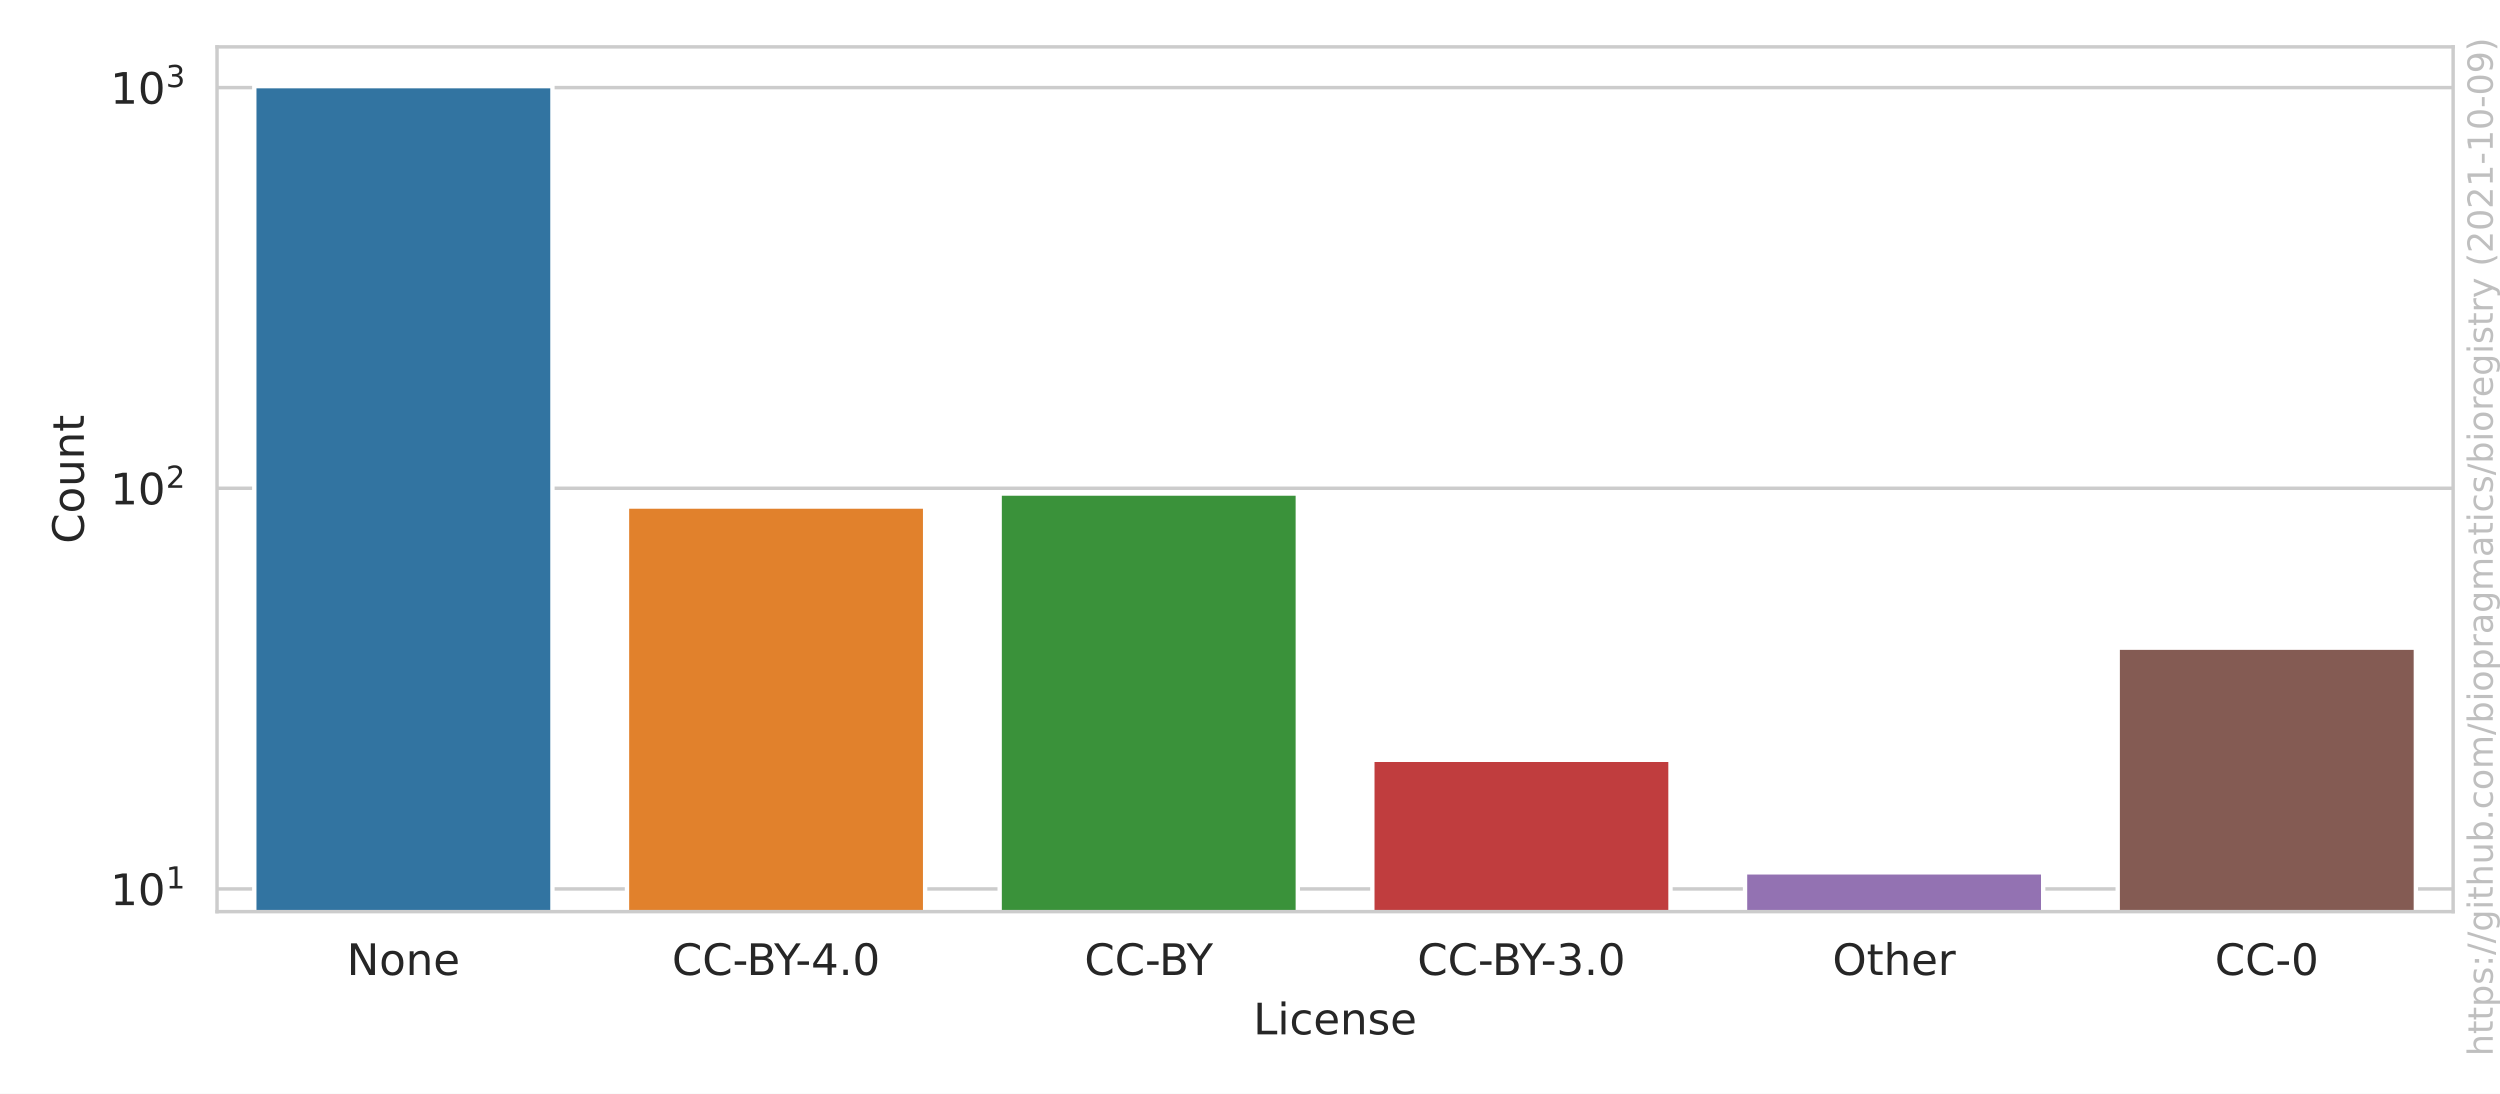
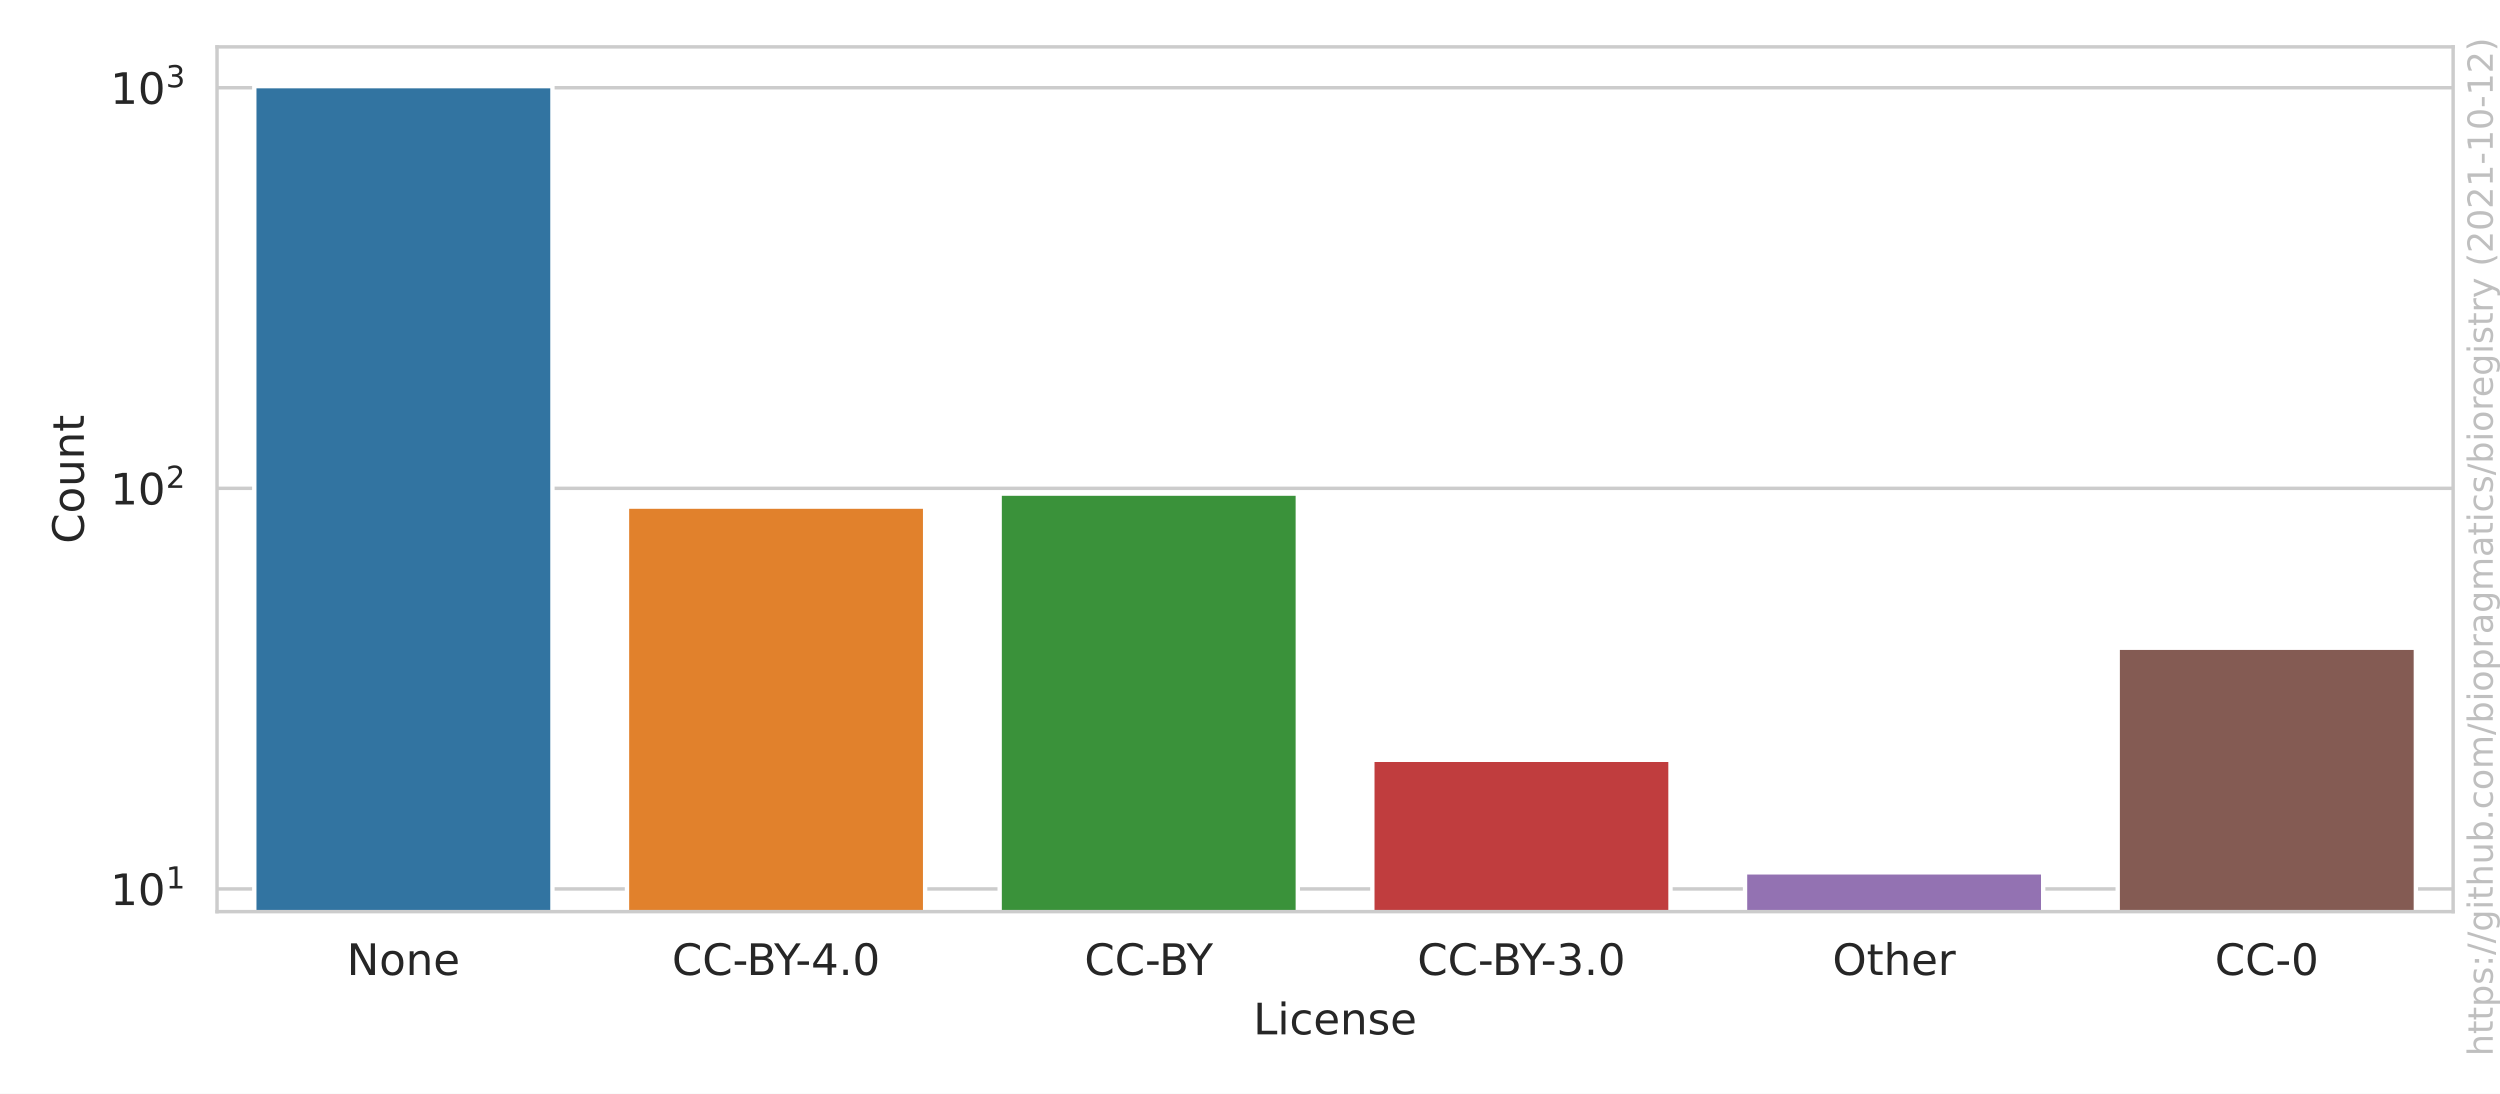
<svg xmlns="http://www.w3.org/2000/svg" xmlns:xlink="http://www.w3.org/1999/xlink" height="252pt" version="1.1" viewBox="0 0 576 252" width="576pt">
  <defs>
    <style type="text/css">*{stroke-linecap:butt;stroke-linejoin:round;}</style>
  </defs>
  <g id="figure_1">
    <g id="patch_1">
      <path d="M 0 252  L 576 252  L 576 0  L 0 0  z " style="fill:#ffffff;" />
    </g>
    <g id="axes_1">
      <g id="patch_2">
        <path d="M 50.003 210.04  L 565.2 210.04  L 565.2 10.8  L 50.003 10.8  z " style="fill:#ffffff;" />
      </g>
      <g id="matplotlib.axis_1">
        <g id="xtick_1">
          <g id="text_1">
            <g style="fill:#262626;" transform="translate(79.89048 224.6384)scale(0.1 -0.1)">
              <defs>
                <path d="M 628 4666  L 1478 4666  L 3547 763  L 3547 4666  L 4159 4666  L 4159 0  L 3309 0  L 1241 3903  L 1241 0  L 628 0  L 628 4666  z " id="DejaVuSans-4e" transform="scale(0.015625)" />
                <path d="M 1959 3097  Q 1497 3097 1228 2736  Q 959 2375 959 1747  Q 959 1119 1226 758  Q 1494 397 1959 397  Q 2419 397 2687 759  Q 2956 1122 2956 1747  Q 2956 2369 2687 2733  Q 2419 3097 1959 3097  z M 1959 3584  Q 2709 3584 3137 3096  Q 3566 2609 3566 1747  Q 3566 888 3137 398  Q 2709 -91 1959 -91  Q 1206 -91 779 398  Q 353 888 353 1747  Q 353 2609 779 3096  Q 1206 3584 1959 3584  z " id="DejaVuSans-6f" transform="scale(0.015625)" />
                <path d="M 3513 2113  L 3513 0  L 2938 0  L 2938 2094  Q 2938 2591 2744 2837  Q 2550 3084 2163 3084  Q 1697 3084 1428 2787  Q 1159 2491 1159 1978  L 1159 0  L 581 0  L 581 3500  L 1159 3500  L 1159 2956  Q 1366 3272 1645 3428  Q 1925 3584 2291 3584  Q 2894 3584 3203 3211  Q 3513 2838 3513 2113  z " id="DejaVuSans-6e" transform="scale(0.015625)" />
                <path d="M 3597 1894  L 3597 1613  L 953 1613  Q 991 1019 1311 708  Q 1631 397 2203 397  Q 2534 397 2845 478  Q 3156 559 3463 722  L 3463 178  Q 3153 47 2828 -22  Q 2503 -91 2169 -91  Q 1331 -91 842 396  Q 353 884 353 1716  Q 353 2575 817 3079  Q 1281 3584 2069 3584  Q 2775 3584 3186 3129  Q 3597 2675 3597 1894  z M 3022 2063  Q 3016 2534 2758 2815  Q 2500 3097 2075 3097  Q 1594 3097 1305 2825  Q 1016 2553 972 2059  L 3022 2063  z " id="DejaVuSans-65" transform="scale(0.015625)" />
              </defs>
              <use xlink:href="#DejaVuSans-4e" />
              <use x="74.805" xlink:href="#DejaVuSans-6f" />
              <use x="135.986" xlink:href="#DejaVuSans-6e" />
              <use x="199.365" xlink:href="#DejaVuSans-65" />
            </g>
          </g>
        </g>
        <g id="xtick_2">
          <g id="text_2">
            <g style="fill:#262626;" transform="translate(154.8255 224.6384)scale(0.1 -0.1)">
              <defs>
                <path d="M 4122 4306  L 4122 3641  Q 3803 3938 3442 4084  Q 3081 4231 2675 4231  Q 1875 4231 1450 3742  Q 1025 3253 1025 2328  Q 1025 1406 1450 917  Q 1875 428 2675 428  Q 3081 428 3442 575  Q 3803 722 4122 1019  L 4122 359  Q 3791 134 3420 21  Q 3050 -91 2638 -91  Q 1578 -91 968 557  Q 359 1206 359 2328  Q 359 3453 968 4101  Q 1578 4750 2638 4750  Q 3056 4750 3426 4639  Q 3797 4528 4122 4306  z " id="DejaVuSans-43" transform="scale(0.015625)" />
                <path d="M 313 2009  L 1997 2009  L 1997 1497  L 313 1497  L 313 2009  z " id="DejaVuSans-2d" transform="scale(0.015625)" />
                <path d="M 1259 2228  L 1259 519  L 2272 519  Q 2781 519 3026 730  Q 3272 941 3272 1375  Q 3272 1813 3026 2020  Q 2781 2228 2272 2228  L 1259 2228  z M 1259 4147  L 1259 2741  L 2194 2741  Q 2656 2741 2882 2914  Q 3109 3088 3109 3444  Q 3109 3797 2882 3972  Q 2656 4147 2194 4147  L 1259 4147  z M 628 4666  L 2241 4666  Q 2963 4666 3353 4366  Q 3744 4066 3744 3513  Q 3744 3084 3544 2831  Q 3344 2578 2956 2516  Q 3422 2416 3680 2098  Q 3938 1781 3938 1306  Q 3938 681 3513 340  Q 3088 0 2303 0  L 628 0  L 628 4666  z " id="DejaVuSans-42" transform="scale(0.015625)" />
                <path d="M -13 4666  L 666 4666  L 1959 2747  L 3244 4666  L 3922 4666  L 2272 2222  L 2272 0  L 1638 0  L 1638 2222  L -13 4666  z " id="DejaVuSans-59" transform="scale(0.015625)" />
                <path d="M 2419 4116  L 825 1625  L 2419 1625  L 2419 4116  z M 2253 4666  L 3047 4666  L 3047 1625  L 3713 1625  L 3713 1100  L 3047 1100  L 3047 0  L 2419 0  L 2419 1100  L 313 1100  L 313 1709  L 2253 4666  z " id="DejaVuSans-34" transform="scale(0.015625)" />
                <path d="M 684 794  L 1344 794  L 1344 0  L 684 0  L 684 794  z " id="DejaVuSans-2e" transform="scale(0.015625)" />
                <path d="M 2034 4250  Q 1547 4250 1301 3770  Q 1056 3291 1056 2328  Q 1056 1369 1301 889  Q 1547 409 2034 409  Q 2525 409 2770 889  Q 3016 1369 3016 2328  Q 3016 3291 2770 3770  Q 2525 4250 2034 4250  z M 2034 4750  Q 2819 4750 3233 4129  Q 3647 3509 3647 2328  Q 3647 1150 3233 529  Q 2819 -91 2034 -91  Q 1250 -91 836 529  Q 422 1150 422 2328  Q 422 3509 836 4129  Q 1250 4750 2034 4750  z " id="DejaVuSans-30" transform="scale(0.015625)" />
              </defs>
              <use xlink:href="#DejaVuSans-43" />
              <use x="69.824" xlink:href="#DejaVuSans-43" />
              <use x="139.648" xlink:href="#DejaVuSans-2d" />
              <use x="172.107" xlink:href="#DejaVuSans-42" />
              <use x="235.211" xlink:href="#DejaVuSans-59" />
              <use x="284.42" xlink:href="#DejaVuSans-2d" />
              <use x="320.504" xlink:href="#DejaVuSans-34" />
              <use x="384.127" xlink:href="#DejaVuSans-2e" />
              <use x="415.914" xlink:href="#DejaVuSans-30" />
            </g>
          </g>
        </g>
        <g id="xtick_3">
          <g id="text_3">
            <g style="fill:#262626;" transform="translate(249.8534 224.6384)scale(0.1 -0.1)">
              <use xlink:href="#DejaVuSans-43" />
              <use x="69.824" xlink:href="#DejaVuSans-43" />
              <use x="139.648" xlink:href="#DejaVuSans-2d" />
              <use x="172.107" xlink:href="#DejaVuSans-42" />
              <use x="235.211" xlink:href="#DejaVuSans-59" />
            </g>
          </g>
        </g>
        <g id="xtick_4">
          <g id="text_4">
            <g style="fill:#262626;" transform="translate(326.5579 224.6384)scale(0.1 -0.1)">
              <defs>
                <path d="M 2597 2516  Q 3050 2419 3304 2112  Q 3559 1806 3559 1356  Q 3559 666 3084 287  Q 2609 -91 1734 -91  Q 1441 -91 1130 -33  Q 819 25 488 141  L 488 750  Q 750 597 1062 519  Q 1375 441 1716 441  Q 2309 441 2620 675  Q 2931 909 2931 1356  Q 2931 1769 2642 2001  Q 2353 2234 1838 2234  L 1294 2234  L 1294 2753  L 1863 2753  Q 2328 2753 2575 2939  Q 2822 3125 2822 3475  Q 2822 3834 2567 4026  Q 2313 4219 1838 4219  Q 1578 4219 1281 4162  Q 984 4106 628 3988  L 628 4550  Q 988 4650 1302 4700  Q 1616 4750 1894 4750  Q 2613 4750 3031 4423  Q 3450 4097 3450 3541  Q 3450 3153 3228 2886  Q 3006 2619 2597 2516  z " id="DejaVuSans-33" transform="scale(0.015625)" />
              </defs>
              <use xlink:href="#DejaVuSans-43" />
              <use x="69.824" xlink:href="#DejaVuSans-43" />
              <use x="139.648" xlink:href="#DejaVuSans-2d" />
              <use x="172.107" xlink:href="#DejaVuSans-42" />
              <use x="235.211" xlink:href="#DejaVuSans-59" />
              <use x="284.42" xlink:href="#DejaVuSans-2d" />
              <use x="320.504" xlink:href="#DejaVuSans-33" />
              <use x="384.127" xlink:href="#DejaVuSans-2e" />
              <use x="415.914" xlink:href="#DejaVuSans-30" />
            </g>
          </g>
        </g>
        <g id="xtick_5">
          <g id="text_5">
            <g style="fill:#262626;" transform="translate(422.2038 224.6384)scale(0.1 -0.1)">
              <defs>
                <path d="M 2522 4238  Q 1834 4238 1429 3725  Q 1025 3213 1025 2328  Q 1025 1447 1429 934  Q 1834 422 2522 422  Q 3209 422 3611 934  Q 4013 1447 4013 2328  Q 4013 3213 3611 3725  Q 3209 4238 2522 4238  z M 2522 4750  Q 3503 4750 4090 4092  Q 4678 3434 4678 2328  Q 4678 1225 4090 567  Q 3503 -91 2522 -91  Q 1538 -91 948 565  Q 359 1222 359 2328  Q 359 3434 948 4092  Q 1538 4750 2522 4750  z " id="DejaVuSans-4f" transform="scale(0.015625)" />
                <path d="M 1172 4494  L 1172 3500  L 2356 3500  L 2356 3053  L 1172 3053  L 1172 1153  Q 1172 725 1289 603  Q 1406 481 1766 481  L 2356 481  L 2356 0  L 1766 0  Q 1100 0 847 248  Q 594 497 594 1153  L 594 3053  L 172 3053  L 172 3500  L 594 3500  L 594 4494  L 1172 4494  z " id="DejaVuSans-74" transform="scale(0.015625)" />
                <path d="M 3513 2113  L 3513 0  L 2938 0  L 2938 2094  Q 2938 2591 2744 2837  Q 2550 3084 2163 3084  Q 1697 3084 1428 2787  Q 1159 2491 1159 1978  L 1159 0  L 581 0  L 581 4863  L 1159 4863  L 1159 2956  Q 1366 3272 1645 3428  Q 1925 3584 2291 3584  Q 2894 3584 3203 3211  Q 3513 2838 3513 2113  z " id="DejaVuSans-68" transform="scale(0.015625)" />
                <path d="M 2631 2963  Q 2534 3019 2420 3045  Q 2306 3072 2169 3072  Q 1681 3072 1420 2755  Q 1159 2438 1159 1844  L 1159 0  L 581 0  L 581 3500  L 1159 3500  L 1159 2956  Q 1341 3275 1631 3429  Q 1922 3584 2338 3584  Q 2397 3584 2469 3576  Q 2541 3569 2628 3553  L 2631 2963  z " id="DejaVuSans-72" transform="scale(0.015625)" />
              </defs>
              <use xlink:href="#DejaVuSans-4f" />
              <use x="78.711" xlink:href="#DejaVuSans-74" />
              <use x="117.92" xlink:href="#DejaVuSans-68" />
              <use x="181.299" xlink:href="#DejaVuSans-65" />
              <use x="242.822" xlink:href="#DejaVuSans-72" />
            </g>
          </g>
        </g>
        <g id="xtick_6">
          <g id="text_6">
            <g style="fill:#262626;" transform="translate(510.2989 224.6384)scale(0.1 -0.1)">
              <use xlink:href="#DejaVuSans-43" />
              <use x="69.824" xlink:href="#DejaVuSans-43" />
              <use x="139.648" xlink:href="#DejaVuSans-2d" />
              <use x="175.732" xlink:href="#DejaVuSans-30" />
            </g>
          </g>
        </g>
        <g id="text_7">
          <g style="fill:#262626;" transform="translate(288.7506 238.3166)scale(0.1 -0.1)">
            <defs>
              <path d="M 628 4666  L 1259 4666  L 1259 531  L 3531 531  L 3531 0  L 628 0  L 628 4666  z " id="DejaVuSans-4c" transform="scale(0.015625)" />
              <path d="M 603 3500  L 1178 3500  L 1178 0  L 603 0  L 603 3500  z M 603 4863  L 1178 4863  L 1178 4134  L 603 4134  L 603 4863  z " id="DejaVuSans-69" transform="scale(0.015625)" />
              <path d="M 3122 3366  L 3122 2828  Q 2878 2963 2633 3030  Q 2388 3097 2138 3097  Q 1578 3097 1268 2742  Q 959 2388 959 1747  Q 959 1106 1268 751  Q 1578 397 2138 397  Q 2388 397 2633 464  Q 2878 531 3122 666  L 3122 134  Q 2881 22 2623 -34  Q 2366 -91 2075 -91  Q 1284 -91 818 406  Q 353 903 353 1747  Q 353 2603 823 3093  Q 1294 3584 2113 3584  Q 2378 3584 2631 3529  Q 2884 3475 3122 3366  z " id="DejaVuSans-63" transform="scale(0.015625)" />
              <path d="M 2834 3397  L 2834 2853  Q 2591 2978 2328 3040  Q 2066 3103 1784 3103  Q 1356 3103 1142 2972  Q 928 2841 928 2578  Q 928 2378 1081 2264  Q 1234 2150 1697 2047  L 1894 2003  Q 2506 1872 2764 1633  Q 3022 1394 3022 966  Q 3022 478 2636 193  Q 2250 -91 1575 -91  Q 1294 -91 989 -36  Q 684 19 347 128  L 347 722  Q 666 556 975 473  Q 1284 391 1588 391  Q 1994 391 2212 530  Q 2431 669 2431 922  Q 2431 1156 2273 1281  Q 2116 1406 1581 1522  L 1381 1569  Q 847 1681 609 1914  Q 372 2147 372 2553  Q 372 3047 722 3315  Q 1072 3584 1716 3584  Q 2034 3584 2315 3537  Q 2597 3491 2834 3397  z " id="DejaVuSans-73" transform="scale(0.015625)" />
            </defs>
            <use xlink:href="#DejaVuSans-4c" />
            <use x="55.713" xlink:href="#DejaVuSans-69" />
            <use x="83.496" xlink:href="#DejaVuSans-63" />
            <use x="138.477" xlink:href="#DejaVuSans-65" />
            <use x="200" xlink:href="#DejaVuSans-6e" />
            <use x="263.379" xlink:href="#DejaVuSans-73" />
            <use x="315.479" xlink:href="#DejaVuSans-65" />
          </g>
        </g>
      </g>
      <g id="matplotlib.axis_2">
        <g id="ytick_1">
          <g id="line2d_1">
-             <path clip-path="url(#p89d8e77453)" d="M 50.003 204.805  L 565.2 204.805  " style="fill:none;stroke:#cccccc;stroke-linecap:round;stroke-width:0.8;" />
+             <path clip-path="url(#p89d8e77453)" d="M 50.003 204.804  L 565.2 204.804  " style="fill:none;stroke:#cccccc;stroke-linecap:round;stroke-width:0.8;" />
          </g>
          <g id="text_8">
-             <g style="fill:#262626;" transform="translate(25.40269 208.604)scale(0.1 -0.1)">
+             <g style="fill:#262626;" transform="translate(25.40269 208.6032)scale(0.1 -0.1)">
              <defs>
                <path d="M 794 531  L 1825 531  L 1825 4091  L 703 3866  L 703 4441  L 1819 4666  L 2450 4666  L 2450 531  L 3481 531  L 3481 0  L 794 0  L 794 531  z " id="DejaVuSans-31" transform="scale(0.015625)" />
              </defs>
              <use transform="translate(0 0.684375)" xlink:href="#DejaVuSans-31" />
              <use transform="translate(63.62305 0.684375)" xlink:href="#DejaVuSans-30" />
              <use transform="translate(128.2031 38.96563)scale(0.7)" xlink:href="#DejaVuSans-31" />
            </g>
          </g>
        </g>
        <g id="ytick_2">
          <g id="line2d_2">
-             <path clip-path="url(#p89d8e77453)" d="M 50.003 112.49  L 565.2 112.49  " style="fill:none;stroke:#cccccc;stroke-linecap:round;stroke-width:0.8;" />
+             <path clip-path="url(#p89d8e77453)" d="M 50.003 112.51  L 565.2 112.51  " style="fill:none;stroke:#cccccc;stroke-linecap:round;stroke-width:0.8;" />
          </g>
          <g id="text_9">
-             <g style="fill:#262626;" transform="translate(25.40269 116.2895)scale(0.1 -0.1)">
+             <g style="fill:#262626;" transform="translate(25.40269 116.3089)scale(0.1 -0.1)">
              <defs>
                <path d="M 1228 531  L 3431 531  L 3431 0  L 469 0  L 469 531  Q 828 903 1448 1529  Q 2069 2156 2228 2338  Q 2531 2678 2651 2914  Q 2772 3150 2772 3378  Q 2772 3750 2511 3984  Q 2250 4219 1831 4219  Q 1534 4219 1204 4116  Q 875 4013 500 3803  L 500 4441  Q 881 4594 1212 4672  Q 1544 4750 1819 4750  Q 2544 4750 2975 4387  Q 3406 4025 3406 3419  Q 3406 3131 3298 2873  Q 3191 2616 2906 2266  Q 2828 2175 2409 1742  Q 1991 1309 1228 531  z " id="DejaVuSans-32" transform="scale(0.015625)" />
              </defs>
              <use transform="translate(0 0.765625)" xlink:href="#DejaVuSans-31" />
              <use transform="translate(63.62305 0.765625)" xlink:href="#DejaVuSans-30" />
              <use transform="translate(128.2031 39.04688)scale(0.7)" xlink:href="#DejaVuSans-32" />
            </g>
          </g>
        </g>
        <g id="ytick_3">
          <g id="line2d_3">
-             <path clip-path="url(#p89d8e77453)" d="M 50.003 20.176  L 565.2 20.176  " style="fill:none;stroke:#cccccc;stroke-linecap:round;stroke-width:0.8;" />
+             <path clip-path="url(#p89d8e77453)" d="M 50.003 20.215  L 565.2 20.215  " style="fill:none;stroke:#cccccc;stroke-linecap:round;stroke-width:0.8;" />
          </g>
          <g id="text_10">
-             <g style="fill:#262626;" transform="translate(25.40269 23.97504)scale(0.1 -0.1)">
+             <g style="fill:#262626;" transform="translate(25.40269 24.01471)scale(0.1 -0.1)">
              <use transform="translate(0 0.765625)" xlink:href="#DejaVuSans-31" />
              <use transform="translate(63.62305 0.765625)" xlink:href="#DejaVuSans-30" />
              <use transform="translate(128.2031 39.04688)scale(0.7)" xlink:href="#DejaVuSans-33" />
            </g>
          </g>
        </g>
        <g id="ytick_4" />
        <g id="ytick_5" />
        <g id="ytick_6" />
        <g id="ytick_7" />
        <g id="ytick_8" />
        <g id="ytick_9" />
        <g id="ytick_10" />
        <g id="ytick_11" />
        <g id="ytick_12" />
        <g id="ytick_13" />
        <g id="ytick_14" />
        <g id="ytick_15" />
        <g id="ytick_16" />
        <g id="ytick_17" />
        <g id="ytick_18" />
        <g id="ytick_19" />
        <g id="ytick_20" />
        <g id="text_11">
          <g style="fill:#262626;" transform="translate(19.323 125.2684)rotate(-90)scale(0.1 -0.1)">
            <defs>
              <path d="M 544 1381  L 544 3500  L 1119 3500  L 1119 1403  Q 1119 906 1312 657  Q 1506 409 1894 409  Q 2359 409 2629 706  Q 2900 1003 2900 1516  L 2900 3500  L 3475 3500  L 3475 0  L 2900 0  L 2900 538  Q 2691 219 2414 64  Q 2138 -91 1772 -91  Q 1169 -91 856 284  Q 544 659 544 1381  z M 1991 3584  L 1991 3584  z " id="DejaVuSans-75" transform="scale(0.015625)" />
            </defs>
            <use xlink:href="#DejaVuSans-43" />
            <use x="69.824" xlink:href="#DejaVuSans-6f" />
            <use x="131.006" xlink:href="#DejaVuSans-75" />
            <use x="194.385" xlink:href="#DejaVuSans-6e" />
            <use x="257.764" xlink:href="#DejaVuSans-74" />
          </g>
        </g>
      </g>
      <g id="patch_3">
-         <path clip-path="url(#p89d8e77453)" d="M 58.589 92611.599  L 127.282 92611.599  L 127.282 19.856  L 58.589 19.856  z " style="fill:#3274a1;stroke:#ffffff;stroke-linejoin:miter;" />
+         <path clip-path="url(#p89d8e77453)" d="M 58.589 92591.321  L 127.282 92591.321  L 127.282 19.856  L 58.589 19.856  z " style="fill:#3274a1;stroke:#ffffff;stroke-linejoin:miter;" />
      </g>
      <g id="patch_4">
-         <path clip-path="url(#p89d8e77453)" d="M 144.456 92611.599  L 213.149 92611.599  L 213.149 116.714  L 144.456 116.714  z " style="fill:#e1812c;stroke:#ffffff;stroke-linejoin:miter;" />
+         <path clip-path="url(#p89d8e77453)" d="M 144.456 92591.321  L 213.149 92591.321  L 213.149 116.733  L 144.456 116.733  z " style="fill:#e1812c;stroke:#ffffff;stroke-linejoin:miter;" />
      </g>
      <g id="patch_5">
-         <path clip-path="url(#p89d8e77453)" d="M 230.322 92611.599  L 299.015 92611.599  L 299.015 113.711  L 230.322 113.711  z " style="fill:#3a923a;stroke:#ffffff;stroke-linejoin:miter;" />
+         <path clip-path="url(#p89d8e77453)" d="M 230.322 92591.321  L 299.015 92591.321  L 299.015 113.731  L 230.322 113.731  z " style="fill:#3a923a;stroke:#ffffff;stroke-linejoin:miter;" />
      </g>
      <g id="patch_6">
-         <path clip-path="url(#p89d8e77453)" d="M 316.188 92611.599  L 384.881 92611.599  L 384.881 175.059  L 316.188 175.059  z " style="fill:#c03d3e;stroke:#ffffff;stroke-linejoin:miter;" />
+         <path clip-path="url(#p89d8e77453)" d="M 316.188 92591.321  L 384.881 92591.321  L 384.881 175.065  L 316.188 175.065  z " style="fill:#c03d3e;stroke:#ffffff;stroke-linejoin:miter;" />
      </g>
      <g id="patch_7">
-         <path clip-path="url(#p89d8e77453)" d="M 402.054 92611.599  L 470.747 92611.599  L 470.747 200.984  L 402.054 200.984  z " style="fill:#9372b2;stroke:#ffffff;stroke-linejoin:miter;" />
+         <path clip-path="url(#p89d8e77453)" d="M 402.054 92591.321  L 470.747 92591.321  L 470.747 200.984  L 402.054 200.984  z " style="fill:#9372b2;stroke:#ffffff;stroke-linejoin:miter;" />
      </g>
      <g id="patch_8">
-         <path clip-path="url(#p89d8e77453)" d="M 487.92 92611.599  L 556.613 92611.599  L 556.613 149.226  L 487.92 149.226  z " style="fill:#845b53;stroke:#ffffff;stroke-linejoin:miter;" />
+         <path clip-path="url(#p89d8e77453)" d="M 487.92 92591.321  L 556.613 92591.321  L 556.613 149.237  L 487.92 149.237  z " style="fill:#845b53;stroke:#ffffff;stroke-linejoin:miter;" />
      </g>
      <g id="patch_9">
        <path d="M 50.003 210.04  L 50.003 10.8  " style="fill:none;stroke:#cccccc;stroke-linecap:square;stroke-linejoin:miter;stroke-width:0.8;" />
      </g>
      <g id="patch_10">
        <path d="M 565.2 210.04  L 565.2 10.8  " style="fill:none;stroke:#cccccc;stroke-linecap:square;stroke-linejoin:miter;stroke-width:0.8;" />
      </g>
      <g id="patch_11">
        <path d="M 50.003 210.04  L 565.2 210.04  " style="fill:none;stroke:#cccccc;stroke-linecap:square;stroke-linejoin:miter;stroke-width:0.8;" />
      </g>
      <g id="patch_12">
        <path d="M 50.003 10.8  L 565.2 10.8  " style="fill:none;stroke:#cccccc;stroke-linecap:square;stroke-linejoin:miter;stroke-width:0.8;" />
      </g>
    </g>
    <g id="text_12">
      <g style="fill:#808080;opacity:0.5;" transform="translate(574.3362 243.3237)rotate(-90)scale(0.08 -0.08)">
        <defs>
          <path d="M 1159 525  L 1159 -1331  L 581 -1331  L 581 3500  L 1159 3500  L 1159 2969  Q 1341 3281 1617 3432  Q 1894 3584 2278 3584  Q 2916 3584 3314 3078  Q 3713 2572 3713 1747  Q 3713 922 3314 415  Q 2916 -91 2278 -91  Q 1894 -91 1617 61  Q 1341 213 1159 525  z M 3116 1747  Q 3116 2381 2855 2742  Q 2594 3103 2138 3103  Q 1681 3103 1420 2742  Q 1159 2381 1159 1747  Q 1159 1113 1420 752  Q 1681 391 2138 391  Q 2594 391 2855 752  Q 3116 1113 3116 1747  z " id="DejaVuSans-70" transform="scale(0.015625)" />
          <path d="M 750 794  L 1409 794  L 1409 0  L 750 0  L 750 794  z M 750 3309  L 1409 3309  L 1409 2516  L 750 2516  L 750 3309  z " id="DejaVuSans-3a" transform="scale(0.015625)" />
          <path d="M 1625 4666  L 2156 4666  L 531 -594  L 0 -594  L 1625 4666  z " id="DejaVuSans-2f" transform="scale(0.015625)" />
          <path d="M 2906 1791  Q 2906 2416 2648 2759  Q 2391 3103 1925 3103  Q 1463 3103 1205 2759  Q 947 2416 947 1791  Q 947 1169 1205 825  Q 1463 481 1925 481  Q 2391 481 2648 825  Q 2906 1169 2906 1791  z M 3481 434  Q 3481 -459 3084 -895  Q 2688 -1331 1869 -1331  Q 1566 -1331 1297 -1286  Q 1028 -1241 775 -1147  L 775 -588  Q 1028 -725 1275 -790  Q 1522 -856 1778 -856  Q 2344 -856 2625 -561  Q 2906 -266 2906 331  L 2906 616  Q 2728 306 2450 153  Q 2172 0 1784 0  Q 1141 0 747 490  Q 353 981 353 1791  Q 353 2603 747 3093  Q 1141 3584 1784 3584  Q 2172 3584 2450 3431  Q 2728 3278 2906 2969  L 2906 3500  L 3481 3500  L 3481 434  z " id="DejaVuSans-67" transform="scale(0.015625)" />
          <path d="M 3116 1747  Q 3116 2381 2855 2742  Q 2594 3103 2138 3103  Q 1681 3103 1420 2742  Q 1159 2381 1159 1747  Q 1159 1113 1420 752  Q 1681 391 2138 391  Q 2594 391 2855 752  Q 3116 1113 3116 1747  z M 1159 2969  Q 1341 3281 1617 3432  Q 1894 3584 2278 3584  Q 2916 3584 3314 3078  Q 3713 2572 3713 1747  Q 3713 922 3314 415  Q 2916 -91 2278 -91  Q 1894 -91 1617 61  Q 1341 213 1159 525  L 1159 0  L 581 0  L 581 4863  L 1159 4863  L 1159 2969  z " id="DejaVuSans-62" transform="scale(0.015625)" />
          <path d="M 3328 2828  Q 3544 3216 3844 3400  Q 4144 3584 4550 3584  Q 5097 3584 5394 3201  Q 5691 2819 5691 2113  L 5691 0  L 5113 0  L 5113 2094  Q 5113 2597 4934 2840  Q 4756 3084 4391 3084  Q 3944 3084 3684 2787  Q 3425 2491 3425 1978  L 3425 0  L 2847 0  L 2847 2094  Q 2847 2600 2669 2842  Q 2491 3084 2119 3084  Q 1678 3084 1418 2786  Q 1159 2488 1159 1978  L 1159 0  L 581 0  L 581 3500  L 1159 3500  L 1159 2956  Q 1356 3278 1631 3431  Q 1906 3584 2284 3584  Q 2666 3584 2933 3390  Q 3200 3197 3328 2828  z " id="DejaVuSans-6d" transform="scale(0.015625)" />
          <path d="M 2194 1759  Q 1497 1759 1228 1600  Q 959 1441 959 1056  Q 959 750 1161 570  Q 1363 391 1709 391  Q 2188 391 2477 730  Q 2766 1069 2766 1631  L 2766 1759  L 2194 1759  z M 3341 1997  L 3341 0  L 2766 0  L 2766 531  Q 2569 213 2275 61  Q 1981 -91 1556 -91  Q 1019 -91 701 211  Q 384 513 384 1019  Q 384 1609 779 1909  Q 1175 2209 1959 2209  L 2766 2209  L 2766 2266  Q 2766 2663 2505 2880  Q 2244 3097 1772 3097  Q 1472 3097 1187 3025  Q 903 2953 641 2809  L 641 3341  Q 956 3463 1253 3523  Q 1550 3584 1831 3584  Q 2591 3584 2966 3190  Q 3341 2797 3341 1997  z " id="DejaVuSans-61" transform="scale(0.015625)" />
          <path d="M 2059 -325  Q 1816 -950 1584 -1140  Q 1353 -1331 966 -1331  L 506 -1331  L 506 -850  L 844 -850  Q 1081 -850 1212 -737  Q 1344 -625 1503 -206  L 1606 56  L 191 3500  L 800 3500  L 1894 763  L 2988 3500  L 3597 3500  L 2059 -325  z " id="DejaVuSans-79" transform="scale(0.015625)" />
          <path id="DejaVuSans-20" transform="scale(0.015625)" />
          <path d="M 1984 4856  Q 1566 4138 1362 3434  Q 1159 2731 1159 2009  Q 1159 1288 1364 580  Q 1569 -128 1984 -844  L 1484 -844  Q 1016 -109 783 600  Q 550 1309 550 2009  Q 550 2706 781 3412  Q 1013 4119 1484 4856  L 1984 4856  z " id="DejaVuSans-28" transform="scale(0.015625)" />
-           <path d="M 703 97  L 703 672  Q 941 559 1184 500  Q 1428 441 1663 441  Q 2288 441 2617 861  Q 2947 1281 2994 2138  Q 2813 1869 2534 1725  Q 2256 1581 1919 1581  Q 1219 1581 811 2004  Q 403 2428 403 3163  Q 403 3881 828 4315  Q 1253 4750 1959 4750  Q 2769 4750 3195 4129  Q 3622 3509 3622 2328  Q 3622 1225 3098 567  Q 2575 -91 1691 -91  Q 1453 -91 1209 -44  Q 966 3 703 97  z M 1959 2075  Q 2384 2075 2632 2365  Q 2881 2656 2881 3163  Q 2881 3666 2632 3958  Q 2384 4250 1959 4250  Q 1534 4250 1286 3958  Q 1038 3666 1038 3163  Q 1038 2656 1286 2365  Q 1534 2075 1959 2075  z " id="DejaVuSans-39" transform="scale(0.015625)" />
          <path d="M 513 4856  L 1013 4856  Q 1481 4119 1714 3412  Q 1947 2706 1947 2009  Q 1947 1309 1714 600  Q 1481 -109 1013 -844  L 513 -844  Q 928 -128 1133 580  Q 1338 1288 1338 2009  Q 1338 2731 1133 3434  Q 928 4138 513 4856  z " id="DejaVuSans-29" transform="scale(0.015625)" />
        </defs>
        <use xlink:href="#DejaVuSans-68" />
        <use x="63.379" xlink:href="#DejaVuSans-74" />
        <use x="102.588" xlink:href="#DejaVuSans-74" />
        <use x="141.797" xlink:href="#DejaVuSans-70" />
        <use x="205.273" xlink:href="#DejaVuSans-73" />
        <use x="257.373" xlink:href="#DejaVuSans-3a" />
        <use x="291.064" xlink:href="#DejaVuSans-2f" />
        <use x="324.756" xlink:href="#DejaVuSans-2f" />
        <use x="358.447" xlink:href="#DejaVuSans-67" />
        <use x="421.924" xlink:href="#DejaVuSans-69" />
        <use x="449.707" xlink:href="#DejaVuSans-74" />
        <use x="488.916" xlink:href="#DejaVuSans-68" />
        <use x="552.295" xlink:href="#DejaVuSans-75" />
        <use x="615.674" xlink:href="#DejaVuSans-62" />
        <use x="679.15" xlink:href="#DejaVuSans-2e" />
        <use x="710.938" xlink:href="#DejaVuSans-63" />
        <use x="765.918" xlink:href="#DejaVuSans-6f" />
        <use x="827.1" xlink:href="#DejaVuSans-6d" />
        <use x="924.512" xlink:href="#DejaVuSans-2f" />
        <use x="958.203" xlink:href="#DejaVuSans-62" />
        <use x="1021.68" xlink:href="#DejaVuSans-69" />
        <use x="1049.463" xlink:href="#DejaVuSans-6f" />
        <use x="1110.645" xlink:href="#DejaVuSans-70" />
        <use x="1174.121" xlink:href="#DejaVuSans-72" />
        <use x="1215.234" xlink:href="#DejaVuSans-61" />
        <use x="1276.514" xlink:href="#DejaVuSans-67" />
        <use x="1339.99" xlink:href="#DejaVuSans-6d" />
        <use x="1437.402" xlink:href="#DejaVuSans-61" />
        <use x="1498.682" xlink:href="#DejaVuSans-74" />
        <use x="1537.891" xlink:href="#DejaVuSans-69" />
        <use x="1565.674" xlink:href="#DejaVuSans-63" />
        <use x="1620.654" xlink:href="#DejaVuSans-73" />
        <use x="1672.754" xlink:href="#DejaVuSans-2f" />
        <use x="1706.445" xlink:href="#DejaVuSans-62" />
        <use x="1769.922" xlink:href="#DejaVuSans-69" />
        <use x="1797.705" xlink:href="#DejaVuSans-6f" />
        <use x="1858.887" xlink:href="#DejaVuSans-72" />
        <use x="1897.75" xlink:href="#DejaVuSans-65" />
        <use x="1959.273" xlink:href="#DejaVuSans-67" />
        <use x="2022.75" xlink:href="#DejaVuSans-69" />
        <use x="2050.533" xlink:href="#DejaVuSans-73" />
        <use x="2102.633" xlink:href="#DejaVuSans-74" />
        <use x="2141.842" xlink:href="#DejaVuSans-72" />
        <use x="2182.955" xlink:href="#DejaVuSans-79" />
        <use x="2242.135" xlink:href="#DejaVuSans-20" />
        <use x="2273.922" xlink:href="#DejaVuSans-28" />
        <use x="2312.936" xlink:href="#DejaVuSans-32" />
        <use x="2376.559" xlink:href="#DejaVuSans-30" />
        <use x="2440.182" xlink:href="#DejaVuSans-32" />
        <use x="2503.805" xlink:href="#DejaVuSans-31" />
        <use x="2567.428" xlink:href="#DejaVuSans-2d" />
        <use x="2603.512" xlink:href="#DejaVuSans-31" />
        <use x="2667.135" xlink:href="#DejaVuSans-30" />
        <use x="2730.758" xlink:href="#DejaVuSans-2d" />
-         <use x="2766.842" xlink:href="#DejaVuSans-30" />
-         <use x="2830.465" xlink:href="#DejaVuSans-39" />
+         <use x="2766.842" xlink:href="#DejaVuSans-31" />
+         <use x="2830.465" xlink:href="#DejaVuSans-32" />
        <use x="2894.088" xlink:href="#DejaVuSans-29" />
      </g>
    </g>
  </g>
  <defs>
    <clipPath id="p89d8e77453">
      <rect height="199.24" width="515.197" x="50.003" y="10.8" />
    </clipPath>
  </defs>
</svg>
